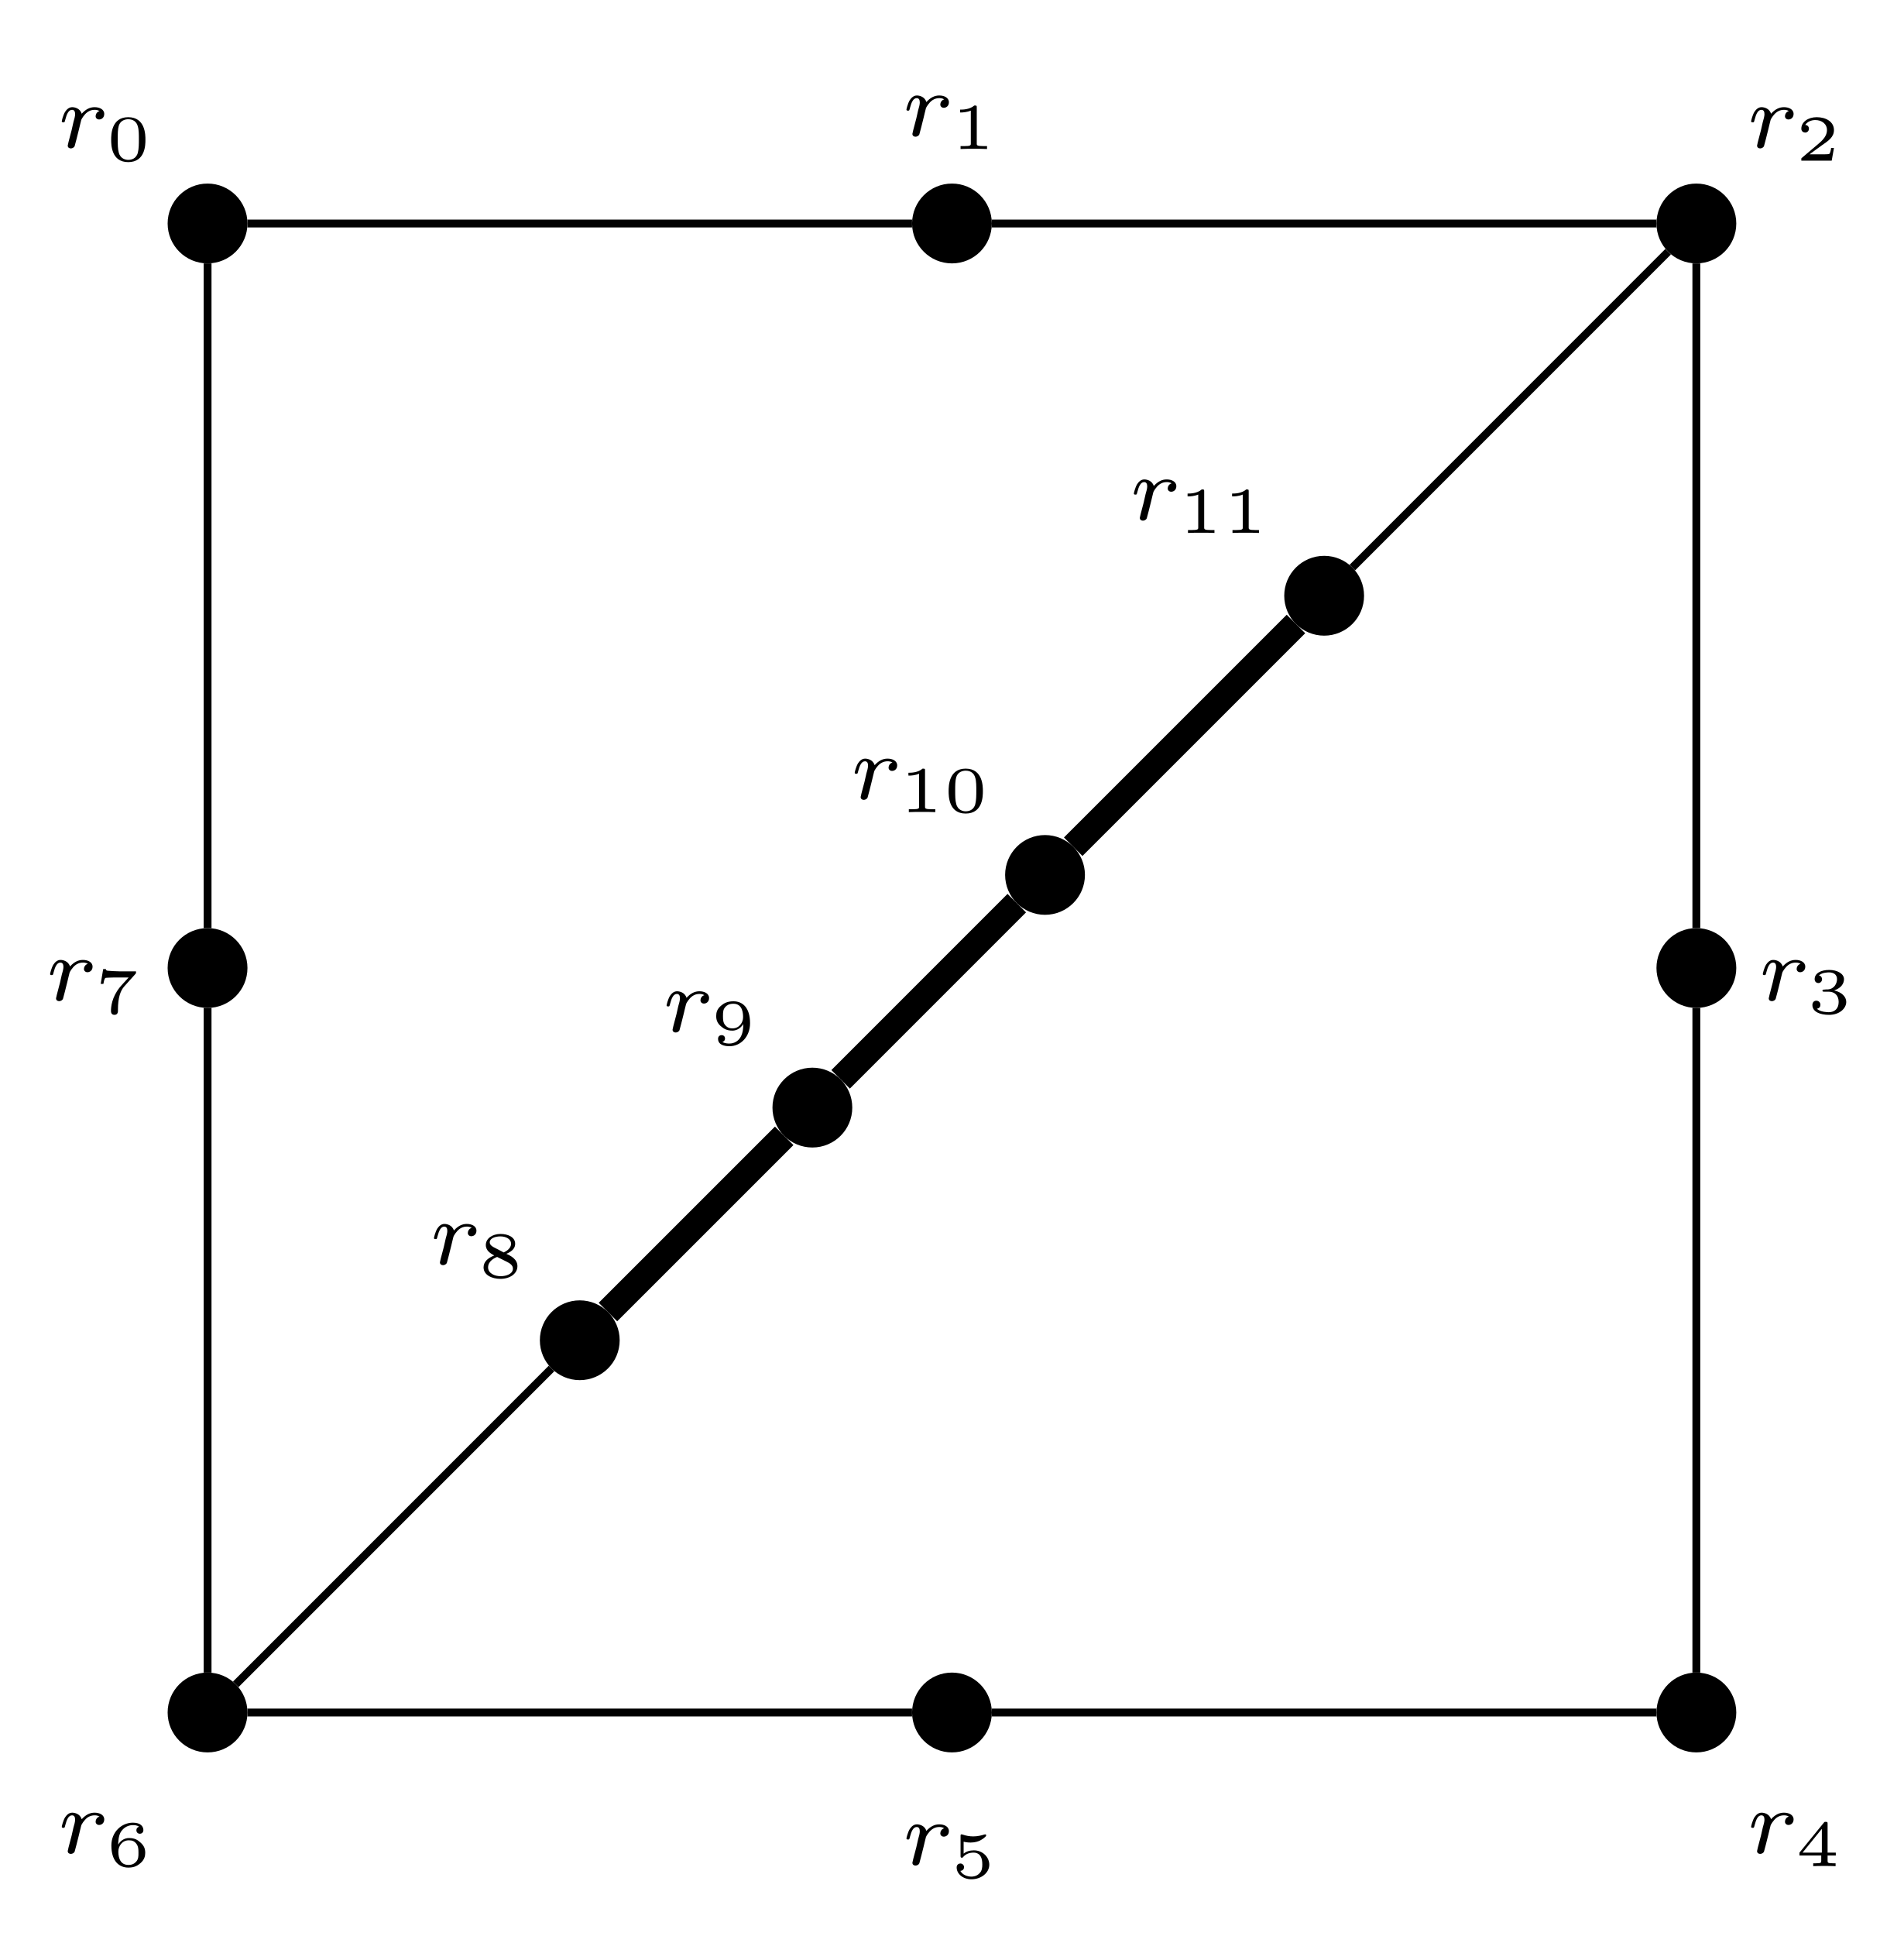
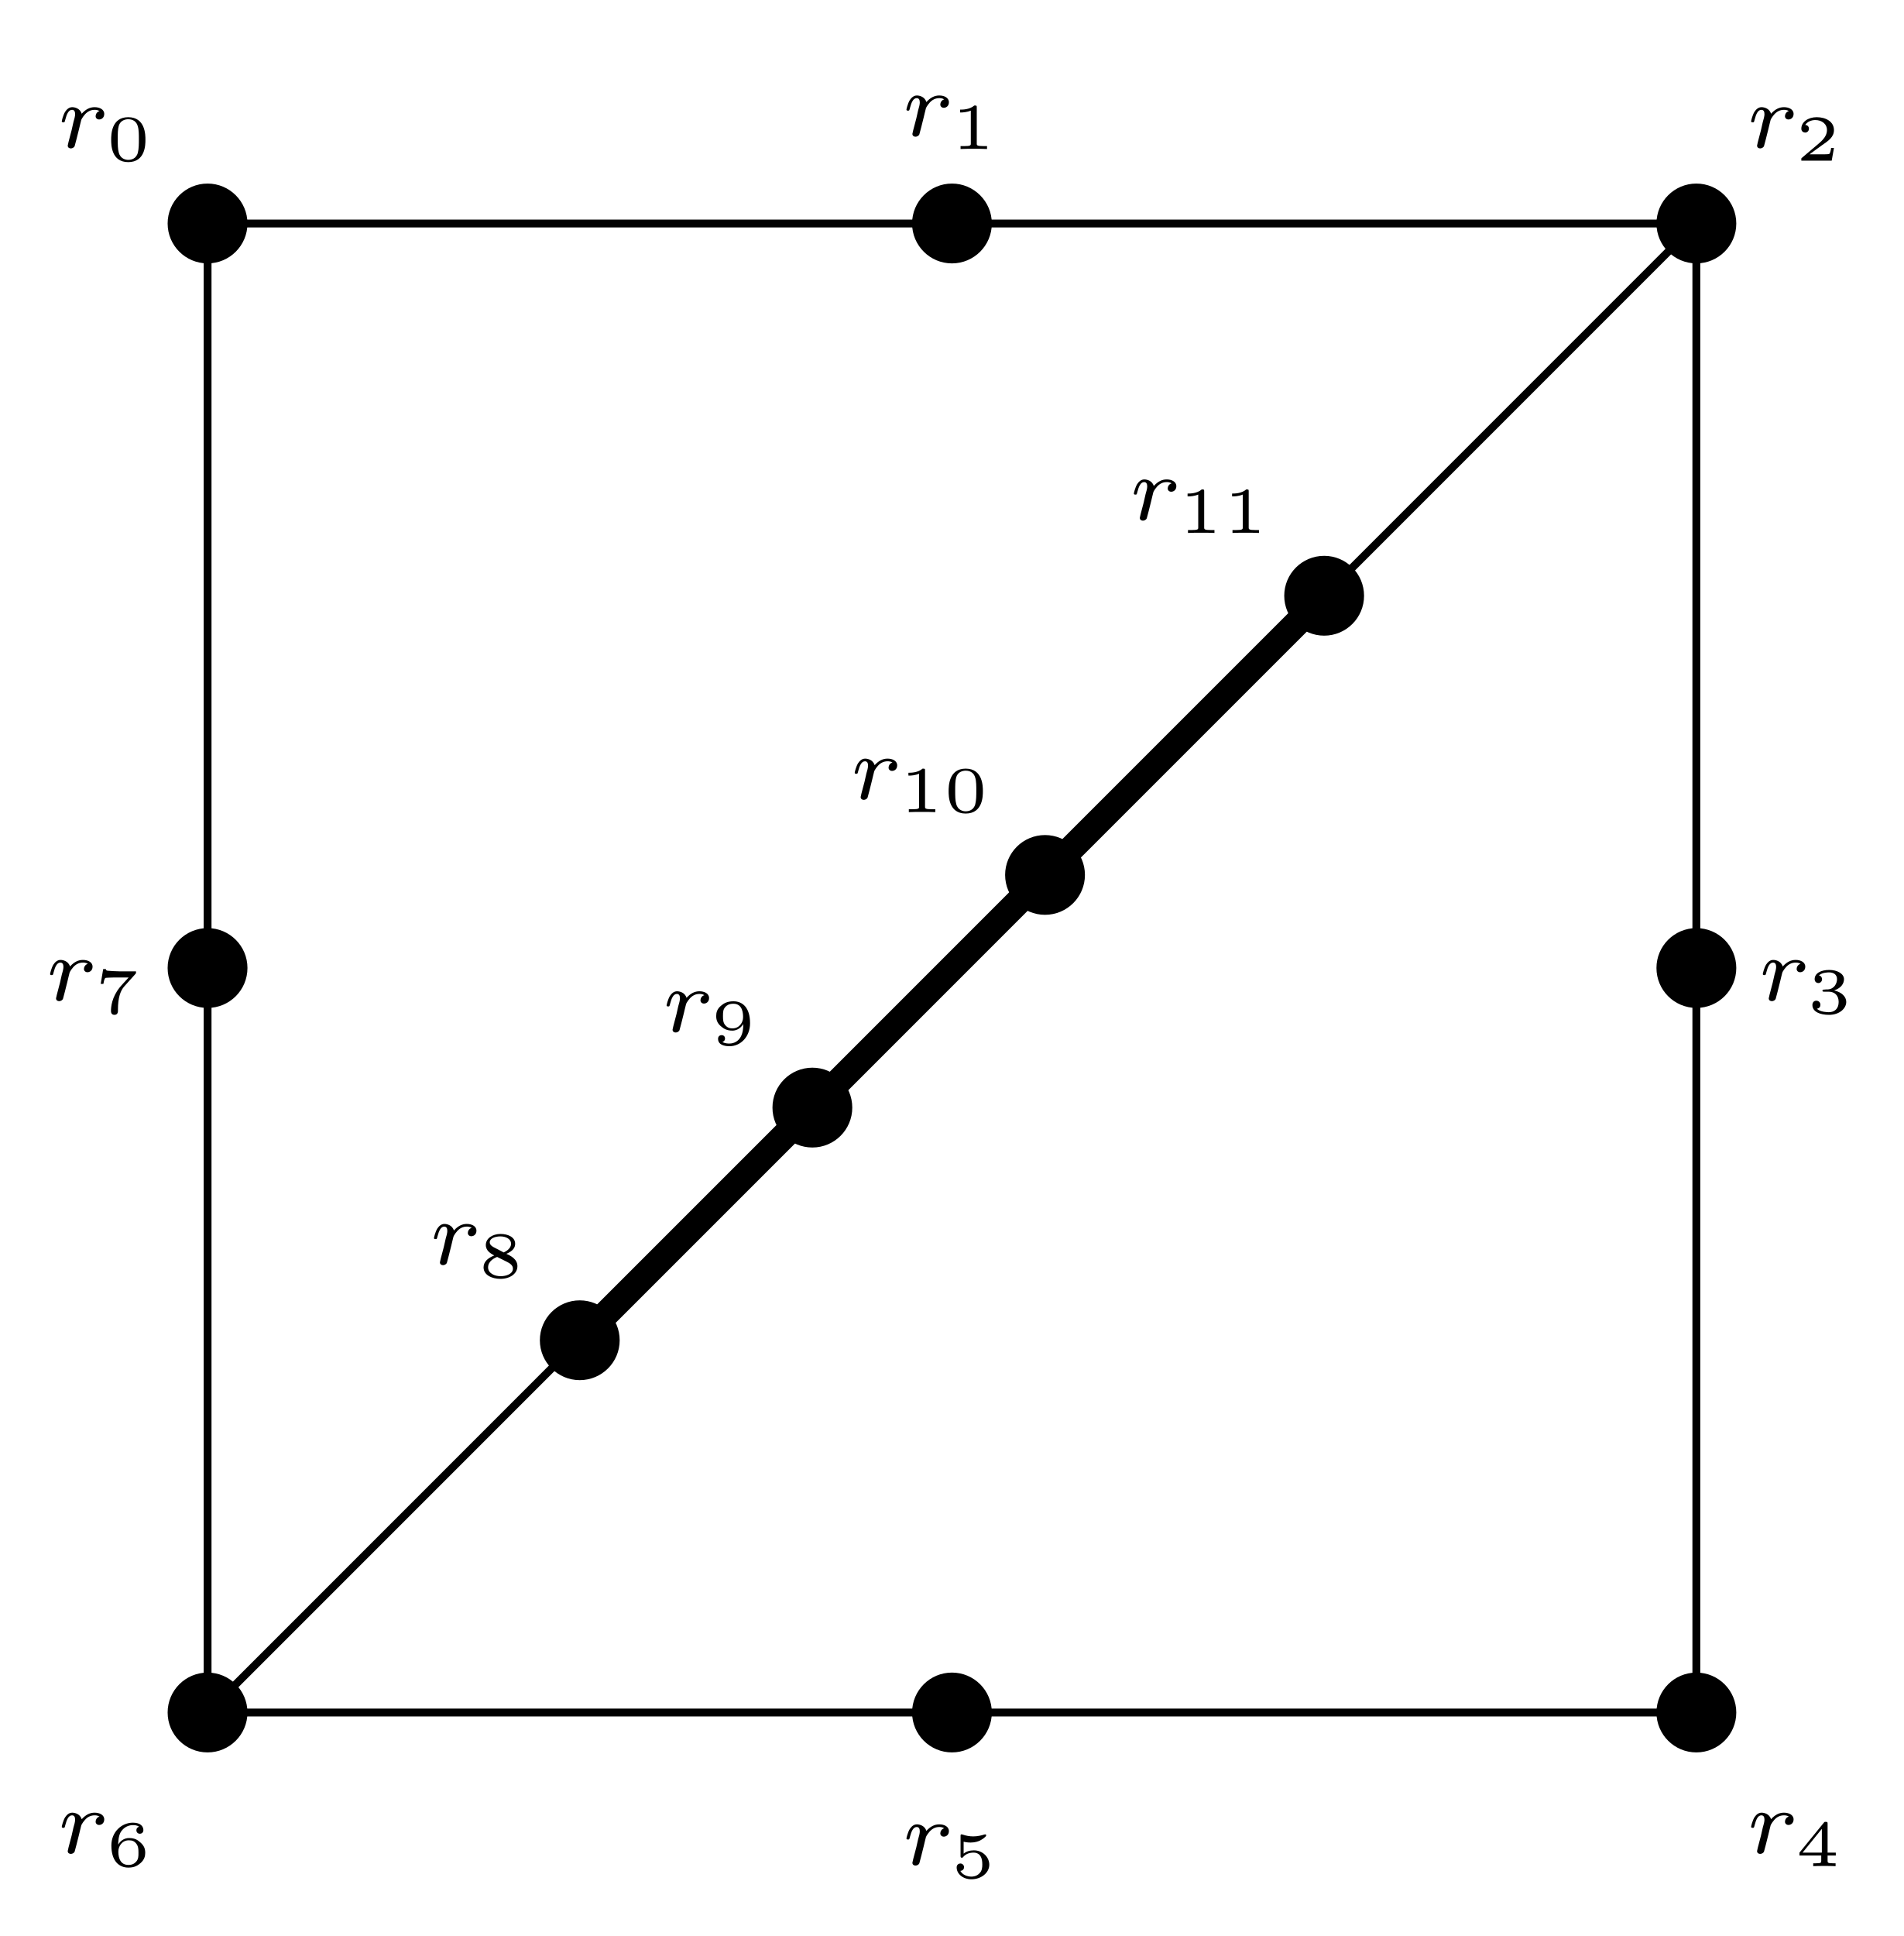
<svg xmlns="http://www.w3.org/2000/svg" xmlns:xlink="http://www.w3.org/1999/xlink" width="144.999pt" height="147.424pt" viewBox="0 0 144.999 147.424">
  <defs>
    <g>
      <g id="glyph-0-0">
        <path d="M 1.641 -1.406 C 1.641 -1.453 1.812 -2.078 1.812 -2.109 C 1.828 -2.172 2.031 -2.516 2.266 -2.688 C 2.328 -2.734 2.516 -2.875 2.828 -2.875 C 2.891 -2.875 3.062 -2.875 3.203 -2.781 C 2.984 -2.719 2.906 -2.516 2.906 -2.391 C 2.906 -2.25 3.016 -2.141 3.172 -2.141 C 3.344 -2.141 3.562 -2.266 3.562 -2.562 C 3.562 -2.922 3.188 -3.078 2.828 -3.078 C 2.469 -3.078 2.156 -2.922 1.844 -2.578 C 1.719 -3 1.297 -3.078 1.125 -3.078 C 0.875 -3.078 0.703 -2.906 0.578 -2.719 C 0.422 -2.453 0.328 -2.047 0.328 -2 C 0.328 -1.922 0.422 -1.922 0.453 -1.922 C 0.547 -1.922 0.547 -1.938 0.594 -2.125 C 0.703 -2.547 0.844 -2.875 1.109 -2.875 C 1.297 -2.875 1.344 -2.719 1.344 -2.531 C 1.344 -2.406 1.281 -2.141 1.219 -1.953 C 1.172 -1.766 1.109 -1.484 1.078 -1.328 L 0.844 -0.438 C 0.828 -0.344 0.781 -0.172 0.781 -0.156 C 0.781 0 0.906 0.062 1.016 0.062 C 1.125 0.062 1.266 0 1.312 -0.125 C 1.328 -0.172 1.406 -0.484 1.453 -0.656 Z M 1.641 -1.406 " />
      </g>
      <g id="glyph-1-0">
        <path d="M 3 -1.594 C 3 -1.953 3 -3.312 1.688 -3.312 C 0.391 -3.312 0.391 -1.953 0.391 -1.594 C 0.391 -1.234 0.391 0.109 1.688 0.109 C 3 0.109 3 -1.234 3 -1.594 Z M 1.688 -0.062 C 1.516 -0.062 1.094 -0.125 0.969 -0.625 C 0.891 -0.891 0.891 -1.25 0.891 -1.656 C 0.891 -2.031 0.891 -2.375 0.969 -2.656 C 1.094 -3.078 1.484 -3.156 1.688 -3.156 C 2.062 -3.156 2.328 -2.969 2.422 -2.609 C 2.5 -2.359 2.5 -1.953 2.5 -1.656 C 2.5 -1.312 2.5 -0.906 2.422 -0.609 C 2.297 -0.125 1.891 -0.062 1.688 -0.062 Z M 1.688 -0.062 " />
      </g>
      <g id="glyph-1-1">
        <path d="M 1.984 -3.172 C 1.984 -3.312 1.969 -3.312 1.797 -3.312 C 1.453 -3 0.891 -3 0.797 -3 L 0.719 -3 L 0.719 -2.781 L 0.797 -2.781 C 0.906 -2.781 1.234 -2.797 1.531 -2.922 L 1.531 -0.422 C 1.531 -0.281 1.531 -0.219 1 -0.219 L 0.75 -0.219 L 0.75 0 C 1.016 -0.016 1.469 -0.016 1.75 -0.016 C 2.047 -0.016 2.484 -0.016 2.766 0 L 2.766 -0.219 L 2.516 -0.219 C 1.984 -0.219 1.984 -0.281 1.984 -0.422 Z M 1.984 -3.172 " />
      </g>
      <g id="glyph-1-2">
        <path d="M 2.938 -0.969 L 2.719 -0.969 C 2.719 -0.875 2.656 -0.562 2.578 -0.516 C 2.547 -0.484 2.125 -0.484 2.047 -0.484 L 1.078 -0.484 C 1.406 -0.719 1.766 -1 2.062 -1.203 C 2.516 -1.516 2.938 -1.797 2.938 -2.328 C 2.938 -2.969 2.328 -3.312 1.625 -3.312 C 0.953 -3.312 0.453 -2.938 0.453 -2.438 C 0.453 -2.188 0.672 -2.141 0.75 -2.141 C 0.875 -2.141 1.031 -2.234 1.031 -2.438 C 1.031 -2.609 0.906 -2.719 0.75 -2.719 C 0.891 -2.953 1.188 -3.094 1.516 -3.094 C 2 -3.094 2.406 -2.812 2.406 -2.328 C 2.406 -1.906 2.109 -1.578 1.734 -1.266 L 0.516 -0.234 C 0.469 -0.188 0.453 -0.188 0.453 -0.156 L 0.453 0 L 2.766 0 Z M 2.938 -0.969 " />
      </g>
      <g id="glyph-1-3">
        <path d="M 1.641 -1.656 C 2.109 -1.656 2.406 -1.359 2.406 -0.875 C 2.406 -0.359 2.094 -0.094 1.656 -0.094 C 1.594 -0.094 1 -0.094 0.75 -0.359 C 0.953 -0.391 1.016 -0.531 1.016 -0.656 C 1.016 -0.844 0.875 -0.969 0.703 -0.969 C 0.547 -0.969 0.406 -0.859 0.406 -0.641 C 0.406 -0.125 0.984 0.109 1.672 0.109 C 2.484 0.109 2.984 -0.391 2.984 -0.875 C 2.984 -1.281 2.625 -1.625 2.062 -1.75 C 2.656 -1.953 2.812 -2.328 2.812 -2.609 C 2.812 -3.016 2.312 -3.312 1.688 -3.312 C 1.062 -3.312 0.578 -3.062 0.578 -2.609 C 0.578 -2.375 0.766 -2.312 0.859 -2.312 C 1 -2.312 1.141 -2.422 1.141 -2.609 C 1.141 -2.719 1.078 -2.859 0.906 -2.891 C 1.109 -3.109 1.562 -3.125 1.672 -3.125 C 2.031 -3.125 2.281 -2.953 2.281 -2.609 C 2.281 -2.312 2.094 -1.859 1.578 -1.828 C 1.438 -1.828 1.422 -1.828 1.281 -1.812 C 1.234 -1.812 1.172 -1.812 1.172 -1.734 C 1.172 -1.656 1.219 -1.656 1.312 -1.656 Z M 1.641 -1.656 " />
      </g>
      <g id="glyph-1-4">
        <path d="M 3.078 -0.812 L 3.078 -1.031 L 2.453 -1.031 L 2.453 -3.219 C 2.453 -3.344 2.453 -3.375 2.312 -3.375 C 2.219 -3.375 2.219 -3.375 2.156 -3.297 L 0.312 -1.031 L 0.312 -0.812 L 1.969 -0.812 L 1.969 -0.422 C 1.969 -0.266 1.969 -0.219 1.547 -0.219 L 1.359 -0.219 L 1.359 0 C 1.594 -0.016 1.922 -0.016 2.219 -0.016 C 2.5 -0.016 2.828 -0.016 3.062 0 L 3.062 -0.219 L 2.891 -0.219 C 2.453 -0.219 2.453 -0.266 2.453 -0.422 L 2.453 -0.812 Z M 2.016 -2.844 L 2.016 -1.031 L 0.547 -1.031 Z M 2.016 -2.844 " />
      </g>
      <g id="glyph-1-5">
        <path d="M 0.984 -2.75 C 1.234 -2.688 1.469 -2.688 1.516 -2.688 C 1.859 -2.688 2.109 -2.781 2.234 -2.844 C 2.359 -2.906 2.703 -3.125 2.703 -3.234 C 2.703 -3.312 2.641 -3.312 2.625 -3.312 C 2.609 -3.312 2.609 -3.312 2.547 -3.297 C 2.359 -3.234 2.047 -3.156 1.719 -3.156 C 1.438 -3.156 1.172 -3.203 0.906 -3.297 C 0.844 -3.312 0.844 -3.312 0.828 -3.312 C 0.75 -3.312 0.75 -3.266 0.75 -3.188 L 0.75 -1.688 C 0.75 -1.594 0.75 -1.531 0.859 -1.531 C 0.906 -1.531 0.906 -1.547 0.953 -1.594 C 1.141 -1.812 1.406 -1.922 1.75 -1.922 C 2.031 -1.922 2.203 -1.766 2.266 -1.656 C 2.375 -1.484 2.406 -1.266 2.406 -1.016 C 2.406 -0.812 2.391 -0.531 2.188 -0.344 C 1.969 -0.109 1.688 -0.094 1.578 -0.094 C 1.25 -0.094 0.891 -0.234 0.734 -0.531 C 0.938 -0.547 1.016 -0.688 1.016 -0.812 C 1.016 -0.969 0.891 -1.094 0.734 -1.094 C 0.625 -1.094 0.453 -1.016 0.453 -0.797 C 0.453 -0.297 0.938 0.109 1.578 0.109 C 2.328 0.109 2.938 -0.391 2.938 -1 C 2.938 -1.562 2.453 -2.094 1.766 -2.094 C 1.453 -2.094 1.188 -2.016 0.984 -1.844 Z M 0.984 -2.75 " />
      </g>
      <g id="glyph-1-6">
        <path d="M 0.922 -1.641 C 0.938 -1.859 0.938 -2.266 1.109 -2.578 C 1.266 -2.844 1.578 -3.125 2.047 -3.125 C 2.141 -3.125 2.375 -3.125 2.516 -3 C 2.438 -2.984 2.312 -2.906 2.312 -2.734 C 2.312 -2.578 2.422 -2.469 2.578 -2.469 C 2.656 -2.469 2.844 -2.516 2.844 -2.75 C 2.844 -3.016 2.641 -3.312 2.047 -3.312 C 1.188 -3.312 0.406 -2.609 0.406 -1.578 C 0.406 -0.391 0.984 0.109 1.703 0.109 C 2.203 0.109 2.438 -0.078 2.609 -0.219 C 2.922 -0.484 2.984 -0.766 2.984 -1.016 C 2.984 -1.328 2.891 -1.562 2.625 -1.797 C 2.406 -2 2.188 -2.141 1.75 -2.141 C 1.453 -2.141 1.141 -2 0.922 -1.641 Z M 1.703 -0.094 C 0.938 -0.094 0.938 -0.922 0.938 -1.125 C 0.938 -1.516 1.219 -1.969 1.734 -1.969 C 2 -1.969 2.156 -1.906 2.312 -1.703 C 2.453 -1.516 2.469 -1.312 2.469 -1.031 C 2.469 -0.734 2.469 -0.547 2.297 -0.344 C 2.156 -0.188 1.984 -0.094 1.703 -0.094 Z M 1.703 -0.094 " />
      </g>
      <g id="glyph-1-7">
        <path d="M 3.109 -2.984 C 3.156 -3.031 3.156 -3.047 3.172 -3.078 L 3.172 -3.203 L 1.953 -3.203 C 1.828 -3.203 1.094 -3.234 1.016 -3.25 C 0.891 -3.266 0.891 -3.312 0.875 -3.375 L 0.672 -3.375 L 0.484 -2.25 L 0.688 -2.25 C 0.703 -2.328 0.75 -2.641 0.844 -2.703 C 0.875 -2.719 1.344 -2.734 1.422 -2.734 L 2.609 -2.734 C 2.391 -2.484 2.125 -2.219 1.922 -1.969 C 1.328 -1.219 1.266 -0.5 1.266 -0.188 C 1.266 0.078 1.438 0.109 1.531 0.109 C 1.797 0.109 1.797 -0.141 1.797 -0.203 L 1.797 -0.297 C 1.797 -1.188 1.984 -1.734 2.281 -2.062 Z M 3.109 -2.984 " />
      </g>
      <g id="glyph-1-8">
        <path d="M 2.141 -1.797 C 2.656 -2.016 2.812 -2.281 2.812 -2.562 C 2.812 -3.078 2.25 -3.312 1.703 -3.312 C 1.078 -3.312 0.578 -2.969 0.578 -2.469 C 0.578 -2.016 0.969 -1.812 1.219 -1.672 C 0.703 -1.469 0.406 -1.172 0.406 -0.766 C 0.406 -0.172 1.062 0.109 1.688 0.109 C 2.391 0.109 2.984 -0.266 2.984 -0.859 C 2.984 -1.391 2.469 -1.656 2.141 -1.797 Z M 1.156 -2.312 C 0.953 -2.422 0.875 -2.547 0.875 -2.672 C 0.875 -2.984 1.297 -3.125 1.688 -3.125 C 2.094 -3.125 2.5 -2.938 2.5 -2.562 C 2.5 -2.125 1.938 -1.906 1.938 -1.906 C 1.922 -1.906 1.922 -1.906 1.875 -1.938 Z M 1.438 -1.562 L 2.219 -1.172 C 2.391 -1.078 2.641 -0.938 2.641 -0.672 C 2.641 -0.266 2.141 -0.094 1.703 -0.094 C 1.25 -0.094 0.75 -0.312 0.75 -0.766 C 0.75 -1.266 1.281 -1.5 1.438 -1.562 Z M 1.438 -1.562 " />
      </g>
      <g id="glyph-1-9">
        <path d="M 2.469 -1.578 C 2.469 -1.266 2.438 -0.891 2.266 -0.594 C 2.109 -0.312 1.812 -0.094 1.406 -0.094 C 1.359 -0.094 1.047 -0.094 0.875 -0.219 C 1 -0.25 1.078 -0.344 1.078 -0.469 C 1.078 -0.641 0.969 -0.734 0.812 -0.734 C 0.734 -0.734 0.547 -0.688 0.547 -0.453 C 0.547 0.109 1.281 0.109 1.422 0.109 C 2.266 0.109 2.984 -0.609 2.984 -1.641 C 2.984 -2.844 2.406 -3.312 1.719 -3.312 C 1.219 -3.312 0.969 -3.141 0.766 -2.969 C 0.469 -2.719 0.406 -2.453 0.406 -2.188 C 0.406 -1.906 0.484 -1.656 0.75 -1.422 C 0.984 -1.219 1.219 -1.078 1.641 -1.078 C 1.844 -1.078 2.203 -1.156 2.469 -1.578 Z M 1.656 -1.25 C 1.453 -1.25 1.266 -1.281 1.078 -1.516 C 0.938 -1.688 0.922 -1.906 0.922 -2.188 C 0.922 -2.547 0.938 -2.703 1.125 -2.906 C 1.203 -2.984 1.359 -3.125 1.719 -3.125 C 2.453 -3.125 2.453 -2.312 2.453 -2.094 C 2.453 -1.688 2.156 -1.25 1.656 -1.25 Z M 1.656 -1.25 " />
      </g>
    </g>
  </defs>
-   <path fill="none" stroke-width="0.598" stroke-linecap="butt" stroke-linejoin="miter" stroke="rgb(0%, 0%, 0%)" stroke-opacity="1" stroke-miterlimit="10" d="M 3.037 -0.001 L 53.654 -0.001 " transform="matrix(1, 0, 0, -1, 15.807, 17.019)" />
-   <path fill="none" stroke-width="0.598" stroke-linecap="butt" stroke-linejoin="miter" stroke="rgb(0%, 0%, 0%)" stroke-opacity="1" stroke-miterlimit="10" d="M 59.732 -0.001 L 110.345 -0.001 " transform="matrix(1, 0, 0, -1, 15.807, 17.019)" />
-   <path fill="none" stroke-width="0.598" stroke-linecap="butt" stroke-linejoin="miter" stroke="rgb(0%, 0%, 0%)" stroke-opacity="1" stroke-miterlimit="10" d="M 113.384 -3.04 L 113.384 -53.653 " transform="matrix(1, 0, 0, -1, 15.807, 17.019)" />
-   <path fill="none" stroke-width="0.598" stroke-linecap="butt" stroke-linejoin="miter" stroke="rgb(0%, 0%, 0%)" stroke-opacity="1" stroke-miterlimit="10" d="M 113.384 -59.731 L 113.384 -110.348 " transform="matrix(1, 0, 0, -1, 15.807, 17.019)" />
-   <path fill="none" stroke-width="0.598" stroke-linecap="butt" stroke-linejoin="miter" stroke="rgb(0%, 0%, 0%)" stroke-opacity="1" stroke-miterlimit="10" d="M 110.345 -113.387 L 59.732 -113.387 " transform="matrix(1, 0, 0, -1, 15.807, 17.019)" />
-   <path fill="none" stroke-width="0.598" stroke-linecap="butt" stroke-linejoin="miter" stroke="rgb(0%, 0%, 0%)" stroke-opacity="1" stroke-miterlimit="10" d="M 53.654 -113.387 L 3.037 -113.387 " transform="matrix(1, 0, 0, -1, 15.807, 17.019)" />
-   <path fill="none" stroke-width="0.598" stroke-linecap="butt" stroke-linejoin="miter" stroke="rgb(0%, 0%, 0%)" stroke-opacity="1" stroke-miterlimit="10" d="M 0.002 -110.348 L 0.002 -59.731 " transform="matrix(1, 0, 0, -1, 15.807, 17.019)" />
-   <path fill="none" stroke-width="0.598" stroke-linecap="butt" stroke-linejoin="miter" stroke="rgb(0%, 0%, 0%)" stroke-opacity="1" stroke-miterlimit="10" d="M 0.002 -53.653 L 0.002 -3.04 M 111.236 -2.149 L 87.189 -26.2 M 2.15 -111.239 L 26.197 -87.188 " transform="matrix(1, 0, 0, -1, 15.807, 17.019)" />
-   <path fill="none" stroke-width="1.993" stroke-linecap="butt" stroke-linejoin="miter" stroke="rgb(0%, 0%, 0%)" stroke-opacity="1" stroke-miterlimit="10" d="M 30.494 -82.891 L 43.916 -69.473 M 48.213 -65.172 L 61.63 -51.754 M 65.927 -47.458 L 82.892 -30.497 " transform="matrix(1, 0, 0, -1, 15.807, 17.019)" />
+   <path fill="none" stroke-width="0.598" stroke-linecap="butt" stroke-linejoin="miter" stroke="rgb(0%, 0%, 0%)" stroke-opacity="1" stroke-miterlimit="10" d="M 0.002 -0.001 L 56.693 -0.001 " transform="matrix(1, 0, 0, -1, 15.807, 17.019)" />
+   <path fill="none" stroke-width="0.598" stroke-linecap="butt" stroke-linejoin="miter" stroke="rgb(0%, 0%, 0%)" stroke-opacity="1" stroke-miterlimit="10" d="M 56.693 -0.001 L 113.384 -0.001 " transform="matrix(1, 0, 0, -1, 15.807, 17.019)" />
+   <path fill="none" stroke-width="0.598" stroke-linecap="butt" stroke-linejoin="miter" stroke="rgb(0%, 0%, 0%)" stroke-opacity="1" stroke-miterlimit="10" d="M 113.384 -0.001 L 113.384 -56.692 " transform="matrix(1, 0, 0, -1, 15.807, 17.019)" />
+   <path fill="none" stroke-width="0.598" stroke-linecap="butt" stroke-linejoin="miter" stroke="rgb(0%, 0%, 0%)" stroke-opacity="1" stroke-miterlimit="10" d="M 113.384 -56.692 L 113.384 -113.387 " transform="matrix(1, 0, 0, -1, 15.807, 17.019)" />
+   <path fill="none" stroke-width="0.598" stroke-linecap="butt" stroke-linejoin="miter" stroke="rgb(0%, 0%, 0%)" stroke-opacity="1" stroke-miterlimit="10" d="M 113.384 -113.387 L 56.693 -113.387 " transform="matrix(1, 0, 0, -1, 15.807, 17.019)" />
+   <path fill="none" stroke-width="0.598" stroke-linecap="butt" stroke-linejoin="miter" stroke="rgb(0%, 0%, 0%)" stroke-opacity="1" stroke-miterlimit="10" d="M 56.693 -113.387 L 0.002 -113.387 " transform="matrix(1, 0, 0, -1, 15.807, 17.019)" />
+   <path fill="none" stroke-width="0.598" stroke-linecap="butt" stroke-linejoin="miter" stroke="rgb(0%, 0%, 0%)" stroke-opacity="1" stroke-miterlimit="10" d="M 0.002 -113.387 L 0.002 -56.692 " transform="matrix(1, 0, 0, -1, 15.807, 17.019)" />
+   <path fill="none" stroke-width="0.598" stroke-linecap="butt" stroke-linejoin="miter" stroke="rgb(0%, 0%, 0%)" stroke-opacity="1" stroke-miterlimit="10" d="M 0.002 -56.692 L 0.002 -0.001 " transform="matrix(1, 0, 0, -1, 15.807, 17.019)" />
+   <path fill="none" stroke-width="0.598" stroke-linecap="butt" stroke-linejoin="miter" stroke="rgb(0%, 0%, 0%)" stroke-opacity="1" stroke-miterlimit="10" d="M 113.384 -0.001 L 85.041 -28.348 " transform="matrix(1, 0, 0, -1, 15.807, 17.019)" />
+   <path fill="none" stroke-width="0.598" stroke-linecap="butt" stroke-linejoin="miter" stroke="rgb(0%, 0%, 0%)" stroke-opacity="1" stroke-miterlimit="10" d="M 0.002 -113.387 L 28.345 -85.04 " transform="matrix(1, 0, 0, -1, 15.807, 17.019)" />
+   <path fill="none" stroke-width="1.993" stroke-linecap="butt" stroke-linejoin="miter" stroke="rgb(0%, 0%, 0%)" stroke-opacity="1" stroke-miterlimit="10" d="M 28.345 -85.04 L 46.064 -67.325 " transform="matrix(1, 0, 0, -1, 15.807, 17.019)" />
+   <path fill="none" stroke-width="1.993" stroke-linecap="butt" stroke-linejoin="miter" stroke="rgb(0%, 0%, 0%)" stroke-opacity="1" stroke-miterlimit="10" d="M 46.064 -67.325 L 63.779 -49.606 " transform="matrix(1, 0, 0, -1, 15.807, 17.019)" />
+   <path fill="none" stroke-width="1.993" stroke-linecap="butt" stroke-linejoin="miter" stroke="rgb(0%, 0%, 0%)" stroke-opacity="1" stroke-miterlimit="10" d="M 63.779 -49.606 L 85.041 -28.348 " transform="matrix(1, 0, 0, -1, 15.807, 17.019)" />
  <path fill-rule="nonzero" fill="rgb(0%, 0%, 0%)" fill-opacity="1" stroke-width="0.598" stroke-linecap="butt" stroke-linejoin="miter" stroke="rgb(0%, 0%, 0%)" stroke-opacity="1" stroke-miterlimit="10" d="M 2.74 -0.001 C 2.74 1.511 1.513 2.742 0.002 2.742 C -1.514 2.742 -2.741 1.511 -2.741 -0.001 C -2.741 -1.512 -1.514 -2.739 0.002 -2.739 C 1.513 -2.739 2.74 -1.512 2.74 -0.001 Z M 2.74 -0.001 " transform="matrix(1, 0, 0, -1, 15.807, 17.019)" />
  <g fill="rgb(0%, 0%, 0%)" fill-opacity="1">
    <use xlink:href="#glyph-0-0" x="4.377" y="11.239" />
  </g>
  <g fill="rgb(0%, 0%, 0%)" fill-opacity="1">
    <use xlink:href="#glyph-1-0" x="8.076" y="12.236" />
  </g>
  <path fill-rule="nonzero" fill="rgb(0%, 0%, 0%)" fill-opacity="1" stroke-width="0.598" stroke-linecap="butt" stroke-linejoin="miter" stroke="rgb(0%, 0%, 0%)" stroke-opacity="1" stroke-miterlimit="10" d="M 59.431 -0.001 C 59.431 1.511 58.205 2.742 56.693 2.742 C 55.181 2.742 53.955 1.511 53.955 -0.001 C 53.955 -1.512 55.181 -2.739 56.693 -2.739 C 58.205 -2.739 59.431 -1.512 59.431 -0.001 Z M 59.431 -0.001 " transform="matrix(1, 0, 0, -1, 15.807, 17.019)" />
  <g fill="rgb(0%, 0%, 0%)" fill-opacity="1">
    <use xlink:href="#glyph-0-0" x="68.706" y="10.349" />
  </g>
  <g fill="rgb(0%, 0%, 0%)" fill-opacity="1">
    <use xlink:href="#glyph-1-1" x="72.405" y="11.346" />
  </g>
  <path fill-rule="nonzero" fill="rgb(0%, 0%, 0%)" fill-opacity="1" stroke-width="0.598" stroke-linecap="butt" stroke-linejoin="miter" stroke="rgb(0%, 0%, 0%)" stroke-opacity="1" stroke-miterlimit="10" d="M 116.127 -0.001 C 116.127 1.511 114.9 2.742 113.384 2.742 C 111.873 2.742 110.646 1.511 110.646 -0.001 C 110.646 -1.512 111.873 -2.739 113.384 -2.739 C 114.9 -2.739 116.127 -1.512 116.127 -0.001 Z M 116.127 -0.001 " transform="matrix(1, 0, 0, -1, 15.807, 17.019)" />
  <g fill="rgb(0%, 0%, 0%)" fill-opacity="1">
    <use xlink:href="#glyph-0-0" x="133.035" y="11.239" />
  </g>
  <g fill="rgb(0%, 0%, 0%)" fill-opacity="1">
    <use xlink:href="#glyph-1-2" x="136.734" y="12.236" />
  </g>
  <path fill-rule="nonzero" fill="rgb(0%, 0%, 0%)" fill-opacity="1" stroke-width="0.598" stroke-linecap="butt" stroke-linejoin="miter" stroke="rgb(0%, 0%, 0%)" stroke-opacity="1" stroke-miterlimit="10" d="M 116.127 -56.692 C 116.127 -55.18 114.9 -53.954 113.384 -53.954 C 111.873 -53.954 110.646 -55.18 110.646 -56.692 C 110.646 -58.208 111.873 -59.434 113.384 -59.434 C 114.9 -59.434 116.127 -58.208 116.127 -56.692 Z M 116.127 -56.692 " transform="matrix(1, 0, 0, -1, 15.807, 17.019)" />
  <g fill="rgb(0%, 0%, 0%)" fill-opacity="1">
    <use xlink:href="#glyph-0-0" x="133.925" y="76.175" />
  </g>
  <g fill="rgb(0%, 0%, 0%)" fill-opacity="1">
    <use xlink:href="#glyph-1-3" x="137.624" y="77.171" />
  </g>
  <path fill-rule="nonzero" fill="rgb(0%, 0%, 0%)" fill-opacity="1" stroke-width="0.598" stroke-linecap="butt" stroke-linejoin="miter" stroke="rgb(0%, 0%, 0%)" stroke-opacity="1" stroke-miterlimit="10" d="M 116.127 -113.387 C 116.127 -111.872 114.9 -110.645 113.384 -110.645 C 111.873 -110.645 110.646 -111.872 110.646 -113.387 C 110.646 -114.899 111.873 -116.126 113.384 -116.126 C 114.9 -116.126 116.127 -114.899 116.127 -113.387 Z M 116.127 -113.387 " transform="matrix(1, 0, 0, -1, 15.807, 17.019)" />
  <g fill="rgb(0%, 0%, 0%)" fill-opacity="1">
    <use xlink:href="#glyph-0-0" x="133.035" y="141.11" />
  </g>
  <g fill="rgb(0%, 0%, 0%)" fill-opacity="1">
    <use xlink:href="#glyph-1-4" x="136.734" y="142.106" />
  </g>
  <path fill-rule="nonzero" fill="rgb(0%, 0%, 0%)" fill-opacity="1" stroke-width="0.598" stroke-linecap="butt" stroke-linejoin="miter" stroke="rgb(0%, 0%, 0%)" stroke-opacity="1" stroke-miterlimit="10" d="M 59.431 -113.387 C 59.431 -111.872 58.205 -110.645 56.693 -110.645 C 55.181 -110.645 53.955 -111.872 53.955 -113.387 C 53.955 -114.899 55.181 -116.126 56.693 -116.126 C 58.205 -116.126 59.431 -114.899 59.431 -113.387 Z M 59.431 -113.387 " transform="matrix(1, 0, 0, -1, 15.807, 17.019)" />
  <g fill="rgb(0%, 0%, 0%)" fill-opacity="1">
    <use xlink:href="#glyph-0-0" x="68.706" y="142" />
  </g>
  <g fill="rgb(0%, 0%, 0%)" fill-opacity="1">
    <use xlink:href="#glyph-1-5" x="72.405" y="142.996" />
  </g>
  <path fill-rule="nonzero" fill="rgb(0%, 0%, 0%)" fill-opacity="1" stroke-width="0.598" stroke-linecap="butt" stroke-linejoin="miter" stroke="rgb(0%, 0%, 0%)" stroke-opacity="1" stroke-miterlimit="10" d="M 2.74 -113.387 C 2.74 -111.872 1.513 -110.645 0.002 -110.645 C -1.514 -110.645 -2.741 -111.872 -2.741 -113.387 C -2.741 -114.899 -1.514 -116.126 0.002 -116.126 C 1.513 -116.126 2.74 -114.899 2.74 -113.387 Z M 2.74 -113.387 " transform="matrix(1, 0, 0, -1, 15.807, 17.019)" />
  <g fill="rgb(0%, 0%, 0%)" fill-opacity="1">
    <use xlink:href="#glyph-0-0" x="4.377" y="141.11" />
  </g>
  <g fill="rgb(0%, 0%, 0%)" fill-opacity="1">
    <use xlink:href="#glyph-1-6" x="8.076" y="142.106" />
  </g>
  <path fill-rule="nonzero" fill="rgb(0%, 0%, 0%)" fill-opacity="1" stroke-width="0.598" stroke-linecap="butt" stroke-linejoin="miter" stroke="rgb(0%, 0%, 0%)" stroke-opacity="1" stroke-miterlimit="10" d="M 2.74 -56.692 C 2.74 -55.18 1.513 -53.954 0.002 -53.954 C -1.514 -53.954 -2.741 -55.18 -2.741 -56.692 C -2.741 -58.208 -1.514 -59.434 0.002 -59.434 C 1.513 -59.434 2.74 -58.208 2.74 -56.692 Z M 2.74 -56.692 " transform="matrix(1, 0, 0, -1, 15.807, 17.019)" />
  <g fill="rgb(0%, 0%, 0%)" fill-opacity="1">
    <use xlink:href="#glyph-0-0" x="3.487" y="76.175" />
  </g>
  <g fill="rgb(0%, 0%, 0%)" fill-opacity="1">
    <use xlink:href="#glyph-1-7" x="7.186" y="77.171" />
  </g>
  <path fill-rule="nonzero" fill="rgb(0%, 0%, 0%)" fill-opacity="1" stroke-width="0.598" stroke-linecap="butt" stroke-linejoin="miter" stroke="rgb(0%, 0%, 0%)" stroke-opacity="1" stroke-miterlimit="10" d="M 31.088 -85.04 C 31.088 -83.528 29.861 -82.301 28.345 -82.301 C 26.834 -82.301 25.607 -83.528 25.607 -85.04 C 25.607 -86.551 26.834 -87.778 28.345 -87.778 C 29.861 -87.778 31.088 -86.551 31.088 -85.04 Z M 31.088 -85.04 " transform="matrix(1, 0, 0, -1, 15.807, 17.019)" />
  <g fill="rgb(0%, 0%, 0%)" fill-opacity="1">
    <use xlink:href="#glyph-0-0" x="32.723" y="96.279" />
  </g>
  <g fill="rgb(0%, 0%, 0%)" fill-opacity="1">
    <use xlink:href="#glyph-1-8" x="36.422" y="97.275" />
  </g>
  <path fill-rule="nonzero" fill="rgb(0%, 0%, 0%)" fill-opacity="1" stroke-width="0.598" stroke-linecap="butt" stroke-linejoin="miter" stroke="rgb(0%, 0%, 0%)" stroke-opacity="1" stroke-miterlimit="10" d="M 48.802 -67.325 C 48.802 -65.809 47.576 -64.583 46.064 -64.583 C 44.548 -64.583 43.322 -65.809 43.322 -67.325 C 43.322 -68.836 44.548 -70.063 46.064 -70.063 C 47.576 -70.063 48.802 -68.836 48.802 -67.325 Z M 48.802 -67.325 " transform="matrix(1, 0, 0, -1, 15.807, 17.019)" />
  <g fill="rgb(0%, 0%, 0%)" fill-opacity="1">
    <use xlink:href="#glyph-0-0" x="50.44" y="78.562" />
  </g>
  <g fill="rgb(0%, 0%, 0%)" fill-opacity="1">
    <use xlink:href="#glyph-1-9" x="54.139" y="79.559" />
  </g>
  <path fill-rule="nonzero" fill="rgb(0%, 0%, 0%)" fill-opacity="1" stroke-width="0.598" stroke-linecap="butt" stroke-linejoin="miter" stroke="rgb(0%, 0%, 0%)" stroke-opacity="1" stroke-miterlimit="10" d="M 66.521 -49.606 C 66.521 -48.094 65.295 -46.868 63.779 -46.868 C 62.267 -46.868 61.041 -48.094 61.041 -49.606 C 61.041 -51.118 62.267 -52.344 63.779 -52.344 C 65.295 -52.344 66.521 -51.118 66.521 -49.606 Z M 66.521 -49.606 " transform="matrix(1, 0, 0, -1, 15.807, 17.019)" />
  <g fill="rgb(0%, 0%, 0%)" fill-opacity="1">
    <use xlink:href="#glyph-0-0" x="64.766" y="60.846" />
  </g>
  <g fill="rgb(0%, 0%, 0%)" fill-opacity="1">
    <use xlink:href="#glyph-1-1" x="68.465" y="61.842" />
    <use xlink:href="#glyph-1-0" x="71.855" y="61.842" />
  </g>
  <path fill-rule="nonzero" fill="rgb(0%, 0%, 0%)" fill-opacity="1" stroke-width="0.598" stroke-linecap="butt" stroke-linejoin="miter" stroke="rgb(0%, 0%, 0%)" stroke-opacity="1" stroke-miterlimit="10" d="M 87.779 -28.348 C 87.779 -26.833 86.552 -25.606 85.041 -25.606 C 83.525 -25.606 82.298 -26.833 82.298 -28.348 C 82.298 -29.86 83.525 -31.086 85.041 -31.086 C 86.552 -31.086 87.779 -29.86 87.779 -28.348 Z M 87.779 -28.348 " transform="matrix(1, 0, 0, -1, 15.807, 17.019)" />
  <g fill="rgb(0%, 0%, 0%)" fill-opacity="1">
    <use xlink:href="#glyph-0-0" x="86.026" y="39.586" />
  </g>
  <g fill="rgb(0%, 0%, 0%)" fill-opacity="1">
    <use xlink:href="#glyph-1-1" x="89.725" y="40.582" />
    <use xlink:href="#glyph-1-1" x="93.115" y="40.582" />
  </g>
</svg>
